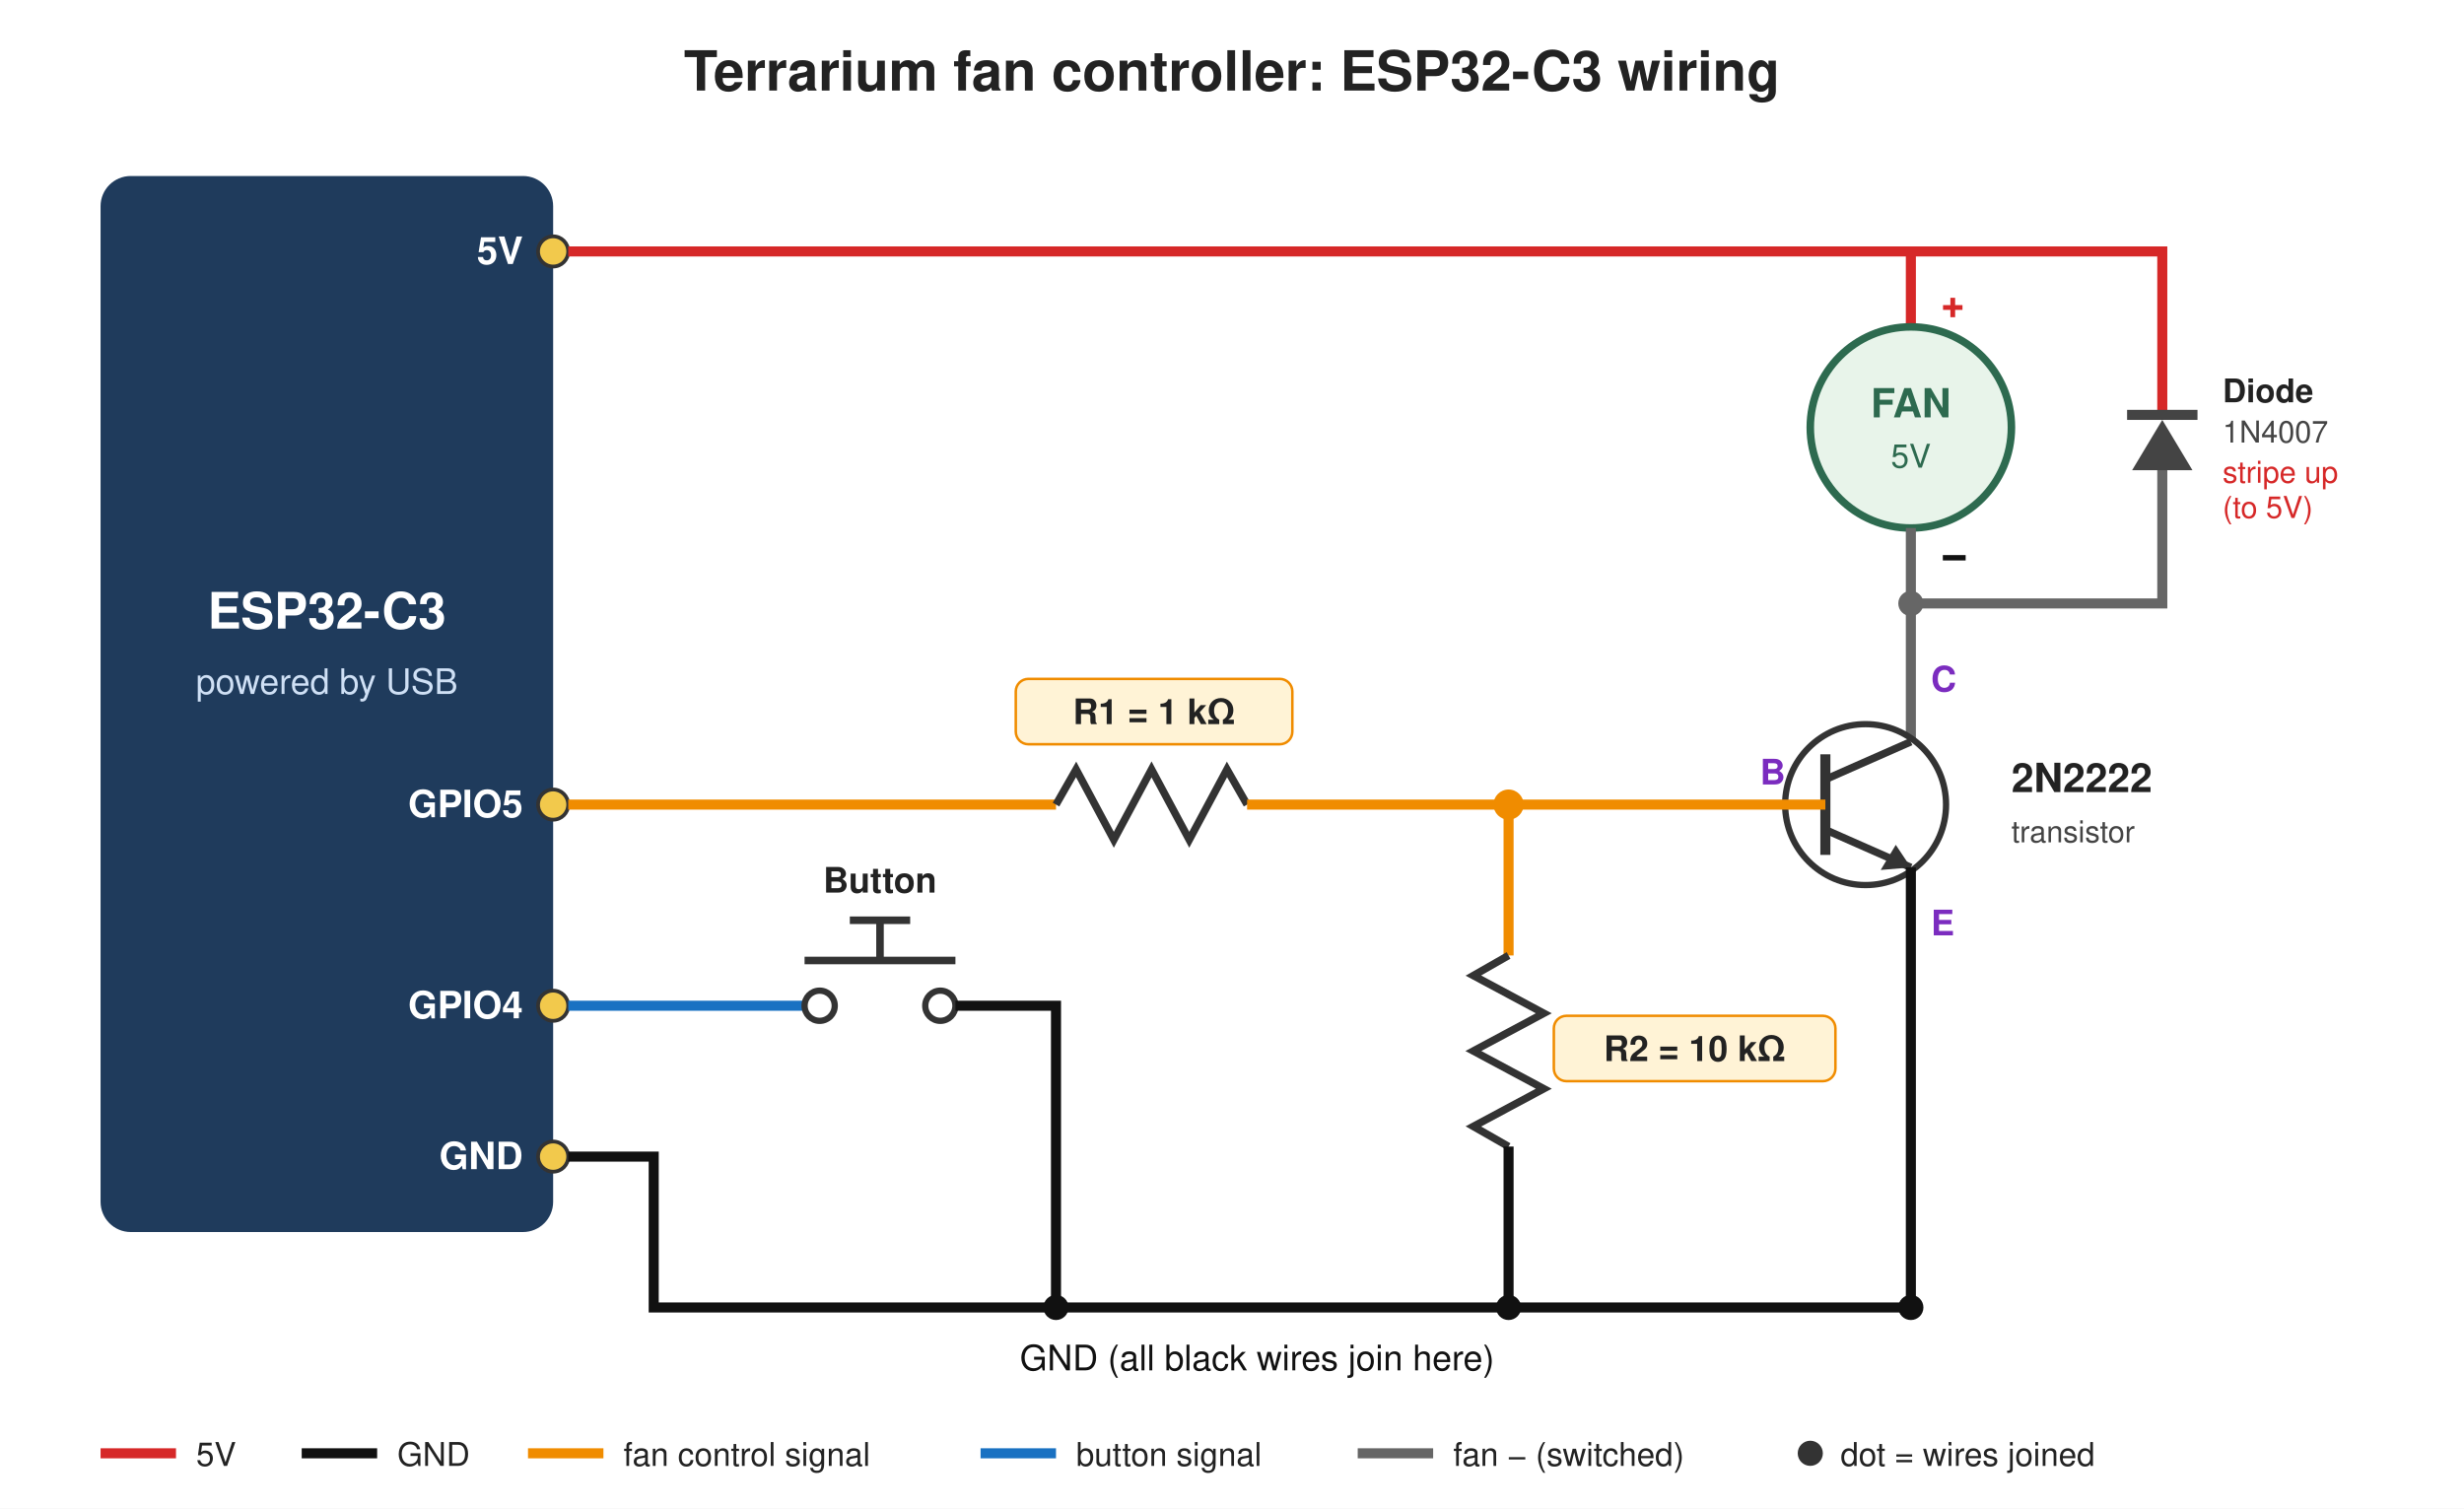
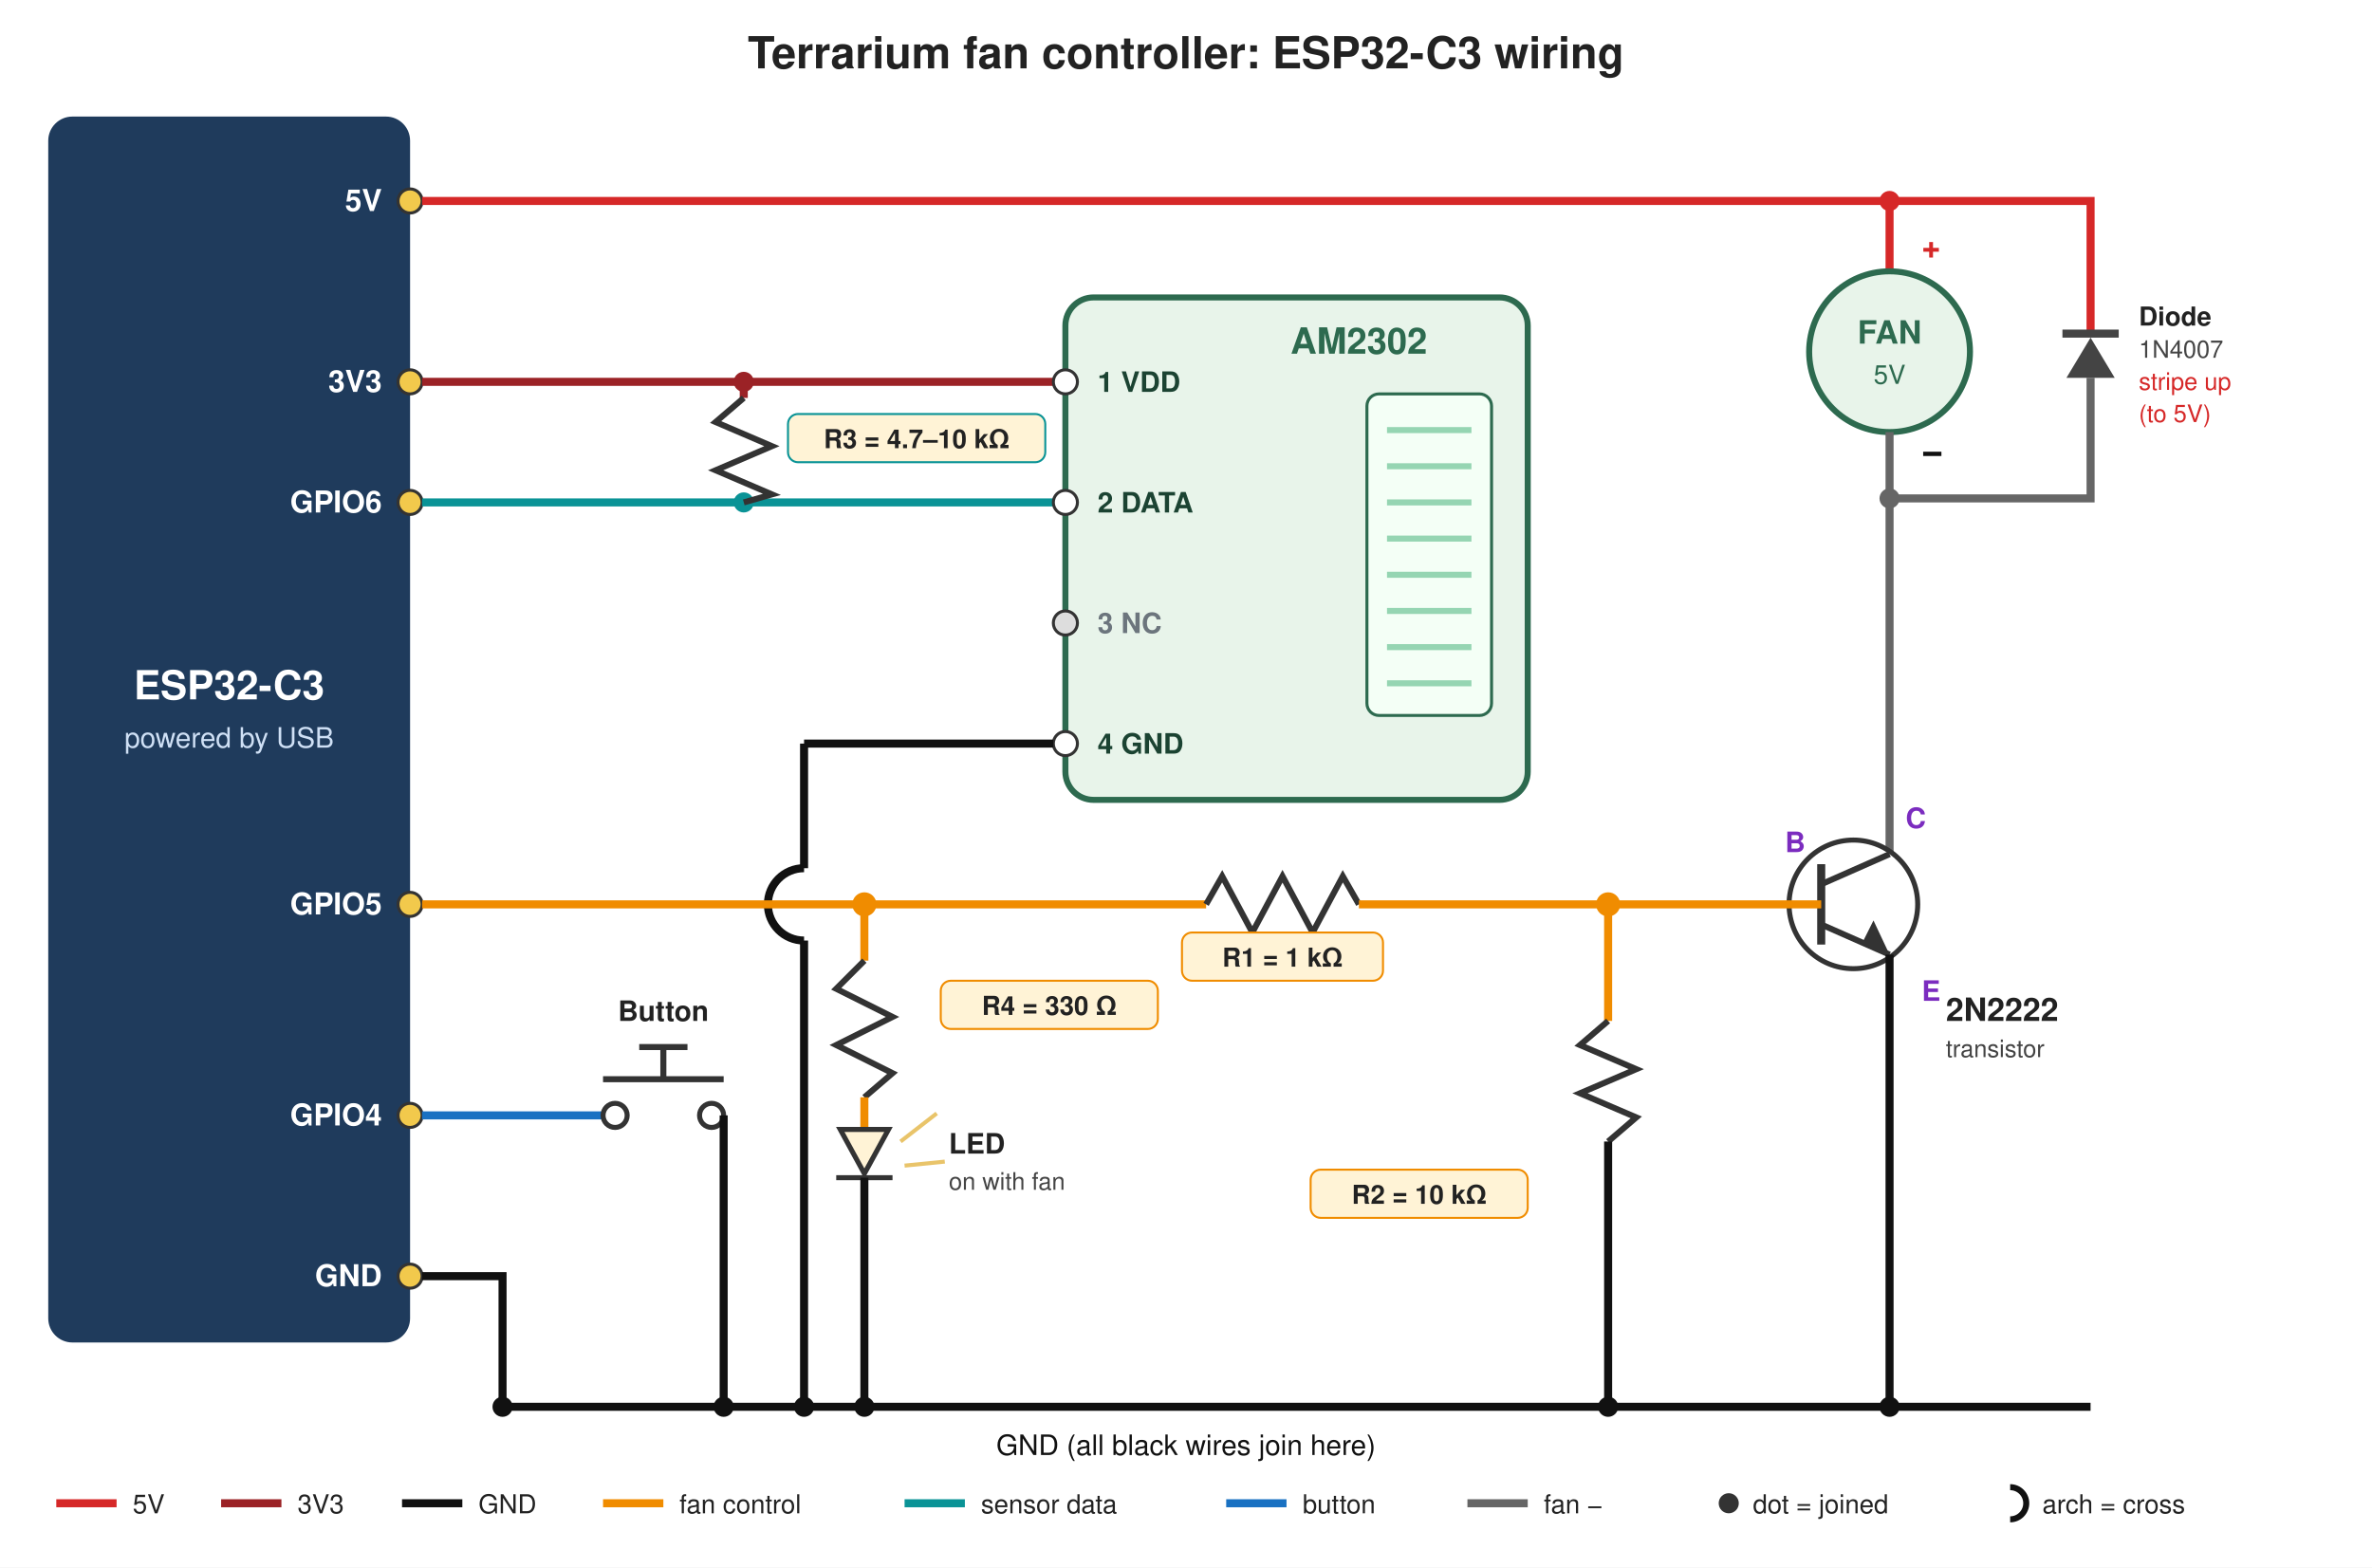
- <svg xmlns="http://www.w3.org/2000/svg" viewBox="0 0 980 600" width="980" height="600" font-family="Helvetica, Arial, sans-serif">
-   <rect width="980" height="600" fill="#ffffff" />
-   <text x="490" y="36" text-anchor="middle" font-size="22" font-weight="bold" fill="#222">Terrarium fan controller: ESP32-C3 wiring</text>
-   <rect x="40" y="70" width="180" height="420" rx="12" fill="#1f3b5c" />
-   <text x="130" y="250" text-anchor="middle" font-size="20" font-weight="bold" fill="#fff">ESP32-C3</text>
-   <text x="130" y="276" text-anchor="middle" font-size="14" fill="#cfe0f5">powered by USB</text>
+ <svg xmlns="http://www.w3.org/2000/svg" viewBox="0 0 1180 780" width="1180" height="780" font-family="Helvetica, Arial, sans-serif">
+   <rect width="1180" height="780" fill="#ffffff" />
+   <text x="590" y="34" text-anchor="middle" font-size="22" font-weight="bold" fill="#222">Terrarium fan controller: ESP32-C3 wiring</text>
+   <rect x="24" y="58" width="180" height="610" rx="12" fill="#1f3b5c" />
+   <text x="114" y="348" text-anchor="middle" font-size="20" font-weight="bold" fill="#fff">ESP32-C3</text>
+   <text x="114" y="372" text-anchor="middle" font-size="14" fill="#cfe0f5">powered by USB</text>
  <g font-size="15" font-weight="bold" fill="#fff" text-anchor="end">
-     <text x="208" y="105">5V</text>
-     <text x="208" y="325">GPIO5</text>
-     <text x="208" y="405">GPIO4</text>
-     <text x="208" y="465">GND</text>
+     <text x="190" y="105">5V</text>
+     <text x="190" y="195">3V3</text>
+     <text x="190" y="255">GPIO6</text>
+     <text x="190" y="455">GPIO5</text>
+     <text x="190" y="560">GPIO4</text>
+     <text x="190" y="640">GND</text>
  </g>
  <g fill="#f2c94c" stroke="#333" stroke-width="1.5">
-     <circle cx="220" cy="100" r="6" />
-     <circle cx="220" cy="320" r="6" />
-     <circle cx="220" cy="400" r="6" />
-     <circle cx="220" cy="460" r="6" />
+     <circle cx="204" cy="100" r="6" />
+     <circle cx="204" cy="190" r="6" />
+     <circle cx="204" cy="250" r="6" />
+     <circle cx="204" cy="450" r="6" />
+     <circle cx="204" cy="555" r="6" />
+     <circle cx="204" cy="635" r="6" />
  </g>
-   <polyline points="226,100 860,100 860,165" fill="none" stroke="#d62828" stroke-width="4" />
-   <line x1="760" y1="100" x2="760" y2="130" stroke="#d62828" stroke-width="4" />
-   <polyline points="226,460 260,460 260,520 760,520" fill="none" stroke="#111" stroke-width="4" />
-   <text x="500" y="545" text-anchor="middle" font-size="14" fill="#111">GND (all black wires join here)</text>
-   <circle cx="760" cy="170" r="40" fill="#e8f4ea" stroke="#2d6a4f" stroke-width="3" />
-   <text x="760" y="166" text-anchor="middle" font-size="16" font-weight="bold" fill="#2d6a4f">FAN</text>
-   <text x="760" y="186" text-anchor="middle" font-size="13" fill="#2d6a4f">5V</text>
-   <text x="772" y="126" font-size="16" font-weight="bold" fill="#d62828">+</text>
-   <text x="772" y="226" font-size="18" font-weight="bold" fill="#111">−</text>
-   <polyline points="760,210 760,295" fill="none" stroke="#666" stroke-width="4" />
-   <polyline points="760,240 860,240 860,185" fill="none" stroke="#666" stroke-width="4" />
-   <circle cx="760" cy="240" r="5" fill="#666" />
-   <polygon points="848,187 872,187 860,167" fill="#444" />
-   <line x1="846" y1="165" x2="874" y2="165" stroke="#444" stroke-width="4" />
-   <text x="884" y="160" font-size="13" font-weight="bold" fill="#222">Diode</text>
-   <text x="884" y="176" font-size="12" fill="#444">1N4007</text>
-   <text x="884" y="192" font-size="12" fill="#d62828">stripe up</text>
-   <text x="884" y="206" font-size="12" fill="#d62828">(to 5V)</text>
-   <circle cx="742" cy="320" r="32" fill="#fff" stroke="#333" stroke-width="2.5" />
-   <line x1="726" y1="300" x2="726" y2="340" stroke="#333" stroke-width="4" />
-   <line x1="726" y1="310" x2="760" y2="295" stroke="#333" stroke-width="3" />
-   <line x1="726" y1="330" x2="760" y2="345" stroke="#333" stroke-width="3" />
-   <polygon points="760,345 748,346 754,336" fill="#333" />
-   <line x1="760" y1="345" x2="760" y2="520" stroke="#111" stroke-width="4" />
-   <circle cx="760" cy="520" r="5" fill="#111" />
-   <text x="800" y="315" font-size="16" font-weight="bold" fill="#222">2N2222</text>
-   <text x="800" y="335" font-size="12" fill="#444">transistor</text>
+   <polyline points="210,100 1040,100 1040,166" fill="none" stroke="#d62828" stroke-width="4" />
+   <line x1="940" y1="100" x2="940" y2="135" stroke="#d62828" stroke-width="4" />
+   <circle cx="940" cy="100" r="5" fill="#d62828" />
+   <line x1="210" y1="190" x2="524" y2="190" stroke="#9b2226" stroke-width="4" />
+   <line x1="210" y1="250" x2="524" y2="250" stroke="#0a9396" stroke-width="4" />
+   <circle cx="370" cy="190" r="5" fill="#9b2226" />
+   <circle cx="370" cy="250" r="5" fill="#0a9396" />
+   <line x1="370" y1="190" x2="370" y2="198" stroke="#9b2226" stroke-width="4" />
+   <polyline points="370,198 356,210 384,222 356,234 384,246 370,250" fill="none" stroke="#333" stroke-width="3" />
+   <rect x="392" y="206" width="128" height="24" rx="5" fill="#fff3d6" stroke="#0a9396" />
+   <text x="456" y="223" text-anchor="middle" font-size="13" font-weight="bold" fill="#222">R3 = 4.7–10 kΩ</text>
+   <rect x="530" y="148" width="230" height="250" rx="14" fill="#e8f4ea" stroke="#2d6a4f" stroke-width="3" />
+   <text x="676" y="176" text-anchor="middle" font-size="18" font-weight="bold" fill="#2d6a4f">AM2302</text>
+   <rect x="680" y="196" width="62" height="160" rx="6" fill="#f4fff6" stroke="#2d6a4f" stroke-width="1.5" />
+   <g stroke="#95d5b2" stroke-width="3">
+     <line x1="690" y1="214" x2="732" y2="214" />
+     <line x1="690" y1="232" x2="732" y2="232" />
+     <line x1="690" y1="250" x2="732" y2="250" />
+     <line x1="690" y1="268" x2="732" y2="268" />
+     <line x1="690" y1="286" x2="732" y2="286" />
+     <line x1="690" y1="304" x2="732" y2="304" />
+     <line x1="690" y1="322" x2="732" y2="322" />
+     <line x1="690" y1="340" x2="732" y2="340" />
+   </g>
+   <g fill="#fff" stroke="#333" stroke-width="1.5">
+     <circle cx="530" cy="190" r="6" />
+     <circle cx="530" cy="250" r="6" />
+     <circle cx="530" cy="310" r="6" fill="#ddd" />
+     <circle cx="530" cy="370" r="6" />
+   </g>
+   <g font-size="14" font-weight="bold" fill="#1b4332">
+     <text x="546" y="195">1  VDD</text>
+     <text x="546" y="255">2  DATA</text>
+     <text x="546" y="315" fill="#6c757d">3  NC</text>
+     <text x="546" y="375">4  GND</text>
+   </g>
+   <line x1="400" y1="370" x2="524" y2="370" stroke="#111" stroke-width="4" />
+   <line x1="400" y1="370" x2="400" y2="432" stroke="#111" stroke-width="4" />
+   <path d="M 400 432 A 16 16 0 0 0 400 468" fill="none" stroke="#111" stroke-width="4" />
+   <line x1="400" y1="468" x2="400" y2="700" stroke="#111" stroke-width="4" />
+   <circle cx="400" cy="700" r="5" fill="#111" />
+   <circle cx="940" cy="175" r="40" fill="#e8f4ea" stroke="#2d6a4f" stroke-width="3" />
+   <text x="940" y="171" text-anchor="middle" font-size="16" font-weight="bold" fill="#2d6a4f">FAN</text>
+   <text x="940" y="191" text-anchor="middle" font-size="13" fill="#2d6a4f">5V</text>
+   <text x="956" y="128" font-size="16" font-weight="bold" fill="#d62828">+</text>
+   <text x="956" y="230" font-size="18" font-weight="bold" fill="#111">−</text>
+   <polyline points="940,215 940,425" fill="none" stroke="#666" stroke-width="4" />
+   <polyline points="940,248 1040,248 1040,188" fill="none" stroke="#666" stroke-width="4" />
+   <circle cx="940" cy="248" r="5" fill="#666" />
+   <polygon points="1028,188 1052,188 1040,168" fill="#444" />
+   <line x1="1026" y1="166" x2="1054" y2="166" stroke="#444" stroke-width="4" />
+   <text x="1064" y="162" font-size="13" font-weight="bold" fill="#222">Diode</text>
+   <text x="1064" y="178" font-size="12" fill="#444">1N4007</text>
+   <text x="1064" y="194" font-size="12" fill="#d62828">stripe up</text>
+   <text x="1064" y="210" font-size="12" fill="#d62828">(to 5V)</text>
+   <circle cx="922" cy="450" r="32" fill="#fff" stroke="#333" stroke-width="2.5" />
+   <line x1="906" y1="430" x2="906" y2="470" stroke="#333" stroke-width="4" />
+   <line x1="906" y1="440" x2="940" y2="425" stroke="#333" stroke-width="3" />
+   <line x1="906" y1="460" x2="940" y2="475" stroke="#333" stroke-width="3" />
+   <polygon points="940,475 926,470 932,458" fill="#333" />
+   <line x1="940" y1="475" x2="940" y2="700" stroke="#111" stroke-width="4" />
+   <circle cx="940" cy="700" r="5" fill="#111" />
+   <text x="968" y="508" font-size="16" font-weight="bold" fill="#222">2N2222</text>
+   <text x="968" y="526" font-size="12" fill="#444">transistor</text>
  <g font-size="14" font-weight="bold" fill="#7b2cbf">
-     <text x="768" y="275">C</text>
-     <text x="700" y="312">B</text>
-     <text x="768" y="372">E</text>
+     <text x="948" y="412">C</text>
+     <text x="888" y="424">B</text>
+     <text x="956" y="498">E</text>
  </g>
-   <line x1="226" y1="320" x2="420" y2="320" stroke="#f08c00" stroke-width="4" />
-   <polyline points="420,320 428,306 443,334 458,306 473,334 488,306 496,320" fill="none" stroke="#333" stroke-width="3" />
-   <line x1="496" y1="320" x2="726" y2="320" stroke="#f08c00" stroke-width="4" />
-   <rect x="404" y="270" width="110" height="26" rx="5" fill="#fff3d6" stroke="#f08c00" />
-   <text x="459" y="288" text-anchor="middle" font-size="14" font-weight="bold" fill="#222">R1 = 1 kΩ</text>
-   <circle cx="600" cy="320" r="6" fill="#f08c00" />
-   <line x1="600" y1="320" x2="600" y2="380" stroke="#f08c00" stroke-width="4" />
-   <polyline points="600,380 586,388 614,403 586,418 614,433 586,448 600,456" fill="none" stroke="#333" stroke-width="3" />
-   <line x1="600" y1="456" x2="600" y2="520" stroke="#111" stroke-width="4" />
-   <circle cx="600" cy="520" r="5" fill="#111" />
-   <rect x="618" y="404" width="112" height="26" rx="5" fill="#fff3d6" stroke="#f08c00" />
-   <text x="674" y="422" text-anchor="middle" font-size="14" font-weight="bold" fill="#222">R2 = 10 kΩ</text>
-   <line x1="226" y1="400" x2="320" y2="400" stroke="#1971c2" stroke-width="4" />
-   <circle cx="326" cy="400" r="6" fill="#fff" stroke="#333" stroke-width="2.5" />
-   <circle cx="374" cy="400" r="6" fill="#fff" stroke="#333" stroke-width="2.5" />
-   <line x1="320" y1="382" x2="380" y2="382" stroke="#333" stroke-width="3" />
-   <line x1="350" y1="382" x2="350" y2="366" stroke="#333" stroke-width="3" />
-   <line x1="338" y1="366" x2="362" y2="366" stroke="#333" stroke-width="3" />
-   <text x="350" y="355" text-anchor="middle" font-size="14" font-weight="bold" fill="#222">Button</text>
-   <polyline points="380,400 420,400 420,520" fill="none" stroke="#111" stroke-width="4" />
-   <circle cx="420" cy="520" r="5" fill="#111" />
+   <line x1="210" y1="450" x2="600" y2="450" stroke="#f08c00" stroke-width="4" />
+   <polyline points="600,450 608,436 623,464 638,436 653,464 668,436 676,450" fill="none" stroke="#333" stroke-width="3" />
+   <line x1="676" y1="450" x2="906" y2="450" stroke="#f08c00" stroke-width="4" />
+   <rect x="588" y="464" width="100" height="24" rx="5" fill="#fff3d6" stroke="#f08c00" />
+   <text x="638" y="481" text-anchor="middle" font-size="13" font-weight="bold" fill="#222">R1 = 1 kΩ</text>
+   <circle cx="800" cy="450" r="6" fill="#f08c00" />
+   <line x1="800" y1="450" x2="800" y2="508" stroke="#f08c00" stroke-width="4" />
+   <polyline points="800,508 786,520 814,532 786,544 814,556 800,568" fill="none" stroke="#333" stroke-width="3" />
+   <line x1="800" y1="568" x2="800" y2="700" stroke="#111" stroke-width="4" />
+   <circle cx="800" cy="700" r="5" fill="#111" />
+   <rect x="652" y="582" width="108" height="24" rx="5" fill="#fff3d6" stroke="#f08c00" />
+   <text x="706" y="599" text-anchor="middle" font-size="13" font-weight="bold" fill="#222">R2 = 10 kΩ</text>
+   <circle cx="430" cy="450" r="6" fill="#f08c00" />
+   <line x1="430" y1="450" x2="430" y2="478" stroke="#f08c00" stroke-width="4" />
+   <polyline points="430,478 416,492 444,506 416,520 444,534 430,546" fill="none" stroke="#333" stroke-width="3" />
+   <line x1="430" y1="546" x2="430" y2="562" stroke="#f08c00" stroke-width="4" />
+   <polygon points="418,562 442,562 430,584" fill="#fff3d6" stroke="#333" stroke-width="2.5" />
+   <line x1="416" y1="586" x2="444" y2="586" stroke="#333" stroke-width="2.5" />
+   <line x1="430" y1="586" x2="430" y2="700" stroke="#111" stroke-width="4" />
+   <circle cx="430" cy="700" r="5" fill="#111" />
+   <line x1="448" y1="568" x2="466" y2="554" stroke="#e9c46a" stroke-width="2" />
+   <line x1="450" y1="580" x2="470" y2="578" stroke="#e9c46a" stroke-width="2" />
+   <rect x="468" y="488" width="108" height="24" rx="5" fill="#fff3d6" stroke="#f08c00" />
+   <text x="522" y="505" text-anchor="middle" font-size="13" font-weight="bold" fill="#222">R4 = 330 Ω</text>
+   <text x="472" y="574" font-size="14" font-weight="bold" fill="#222">LED</text>
+   <text x="472" y="592" font-size="12" fill="#444">on with fan</text>
+   <line x1="210" y1="555" x2="300" y2="555" stroke="#1971c2" stroke-width="4" />
+   <circle cx="306" cy="555" r="6" fill="#fff" stroke="#333" stroke-width="2.5" />
+   <circle cx="354" cy="555" r="6" fill="#fff" stroke="#333" stroke-width="2.5" />
+   <line x1="300" y1="537" x2="360" y2="537" stroke="#333" stroke-width="3" />
+   <line x1="330" y1="537" x2="330" y2="521" stroke="#333" stroke-width="3" />
+   <line x1="318" y1="521" x2="342" y2="521" stroke="#333" stroke-width="3" />
+   <text x="330" y="508" text-anchor="middle" font-size="14" font-weight="bold" fill="#222">Button</text>
+   <line x1="360" y1="555" x2="360" y2="700" stroke="#111" stroke-width="4" />
+   <circle cx="360" cy="700" r="5" fill="#111" />
+   <polyline points="210,635 250,635 250,700" fill="none" stroke="#111" stroke-width="4" />
+   <circle cx="250" cy="700" r="5" fill="#111" />
+   <line x1="250" y1="700" x2="1040" y2="700" stroke="#111" stroke-width="4" />
+   <text x="590" y="724" text-anchor="middle" font-size="14" fill="#111">GND (all black wires join here)</text>
  <g font-size="13" fill="#222">
-     <line x1="40" y1="578" x2="70" y2="578" stroke="#d62828" stroke-width="4" />
-     <text x="78" y="583">5V</text>
-     <line x1="120" y1="578" x2="150" y2="578" stroke="#111" stroke-width="4" />
-     <text x="158" y="583">GND</text>
-     <line x1="210" y1="578" x2="240" y2="578" stroke="#f08c00" stroke-width="4" />
-     <text x="248" y="583">fan control signal</text>
-     <line x1="390" y1="578" x2="420" y2="578" stroke="#1971c2" stroke-width="4" />
-     <text x="428" y="583">button signal</text>
-     <line x1="540" y1="578" x2="570" y2="578" stroke="#666" stroke-width="4" />
-     <text x="578" y="583">fan − (switched)</text>
-     <circle cx="720" cy="578" r="5" fill="#333" />
-     <text x="732" y="583">dot = wires joined</text>
+     <line x1="28" y1="748" x2="58" y2="748" stroke="#d62828" stroke-width="4" />
+     <text x="66" y="753">5V</text>
+     <line x1="110" y1="748" x2="140" y2="748" stroke="#9b2226" stroke-width="4" />
+     <text x="148" y="753">3V3</text>
+     <line x1="200" y1="748" x2="230" y2="748" stroke="#111" stroke-width="4" />
+     <text x="238" y="753">GND</text>
+     <line x1="300" y1="748" x2="330" y2="748" stroke="#f08c00" stroke-width="4" />
+     <text x="338" y="753">fan control</text>
+     <line x1="450" y1="748" x2="480" y2="748" stroke="#0a9396" stroke-width="4" />
+     <text x="488" y="753">sensor data</text>
+     <line x1="610" y1="748" x2="640" y2="748" stroke="#1971c2" stroke-width="4" />
+     <text x="648" y="753">button</text>
+     <line x1="730" y1="748" x2="760" y2="748" stroke="#666" stroke-width="4" />
+     <text x="768" y="753">fan −</text>
+     <circle cx="860" cy="748" r="5" fill="#333" />
+     <text x="872" y="753">dot = joined</text>
+     <path d="M 1000 740 A 8 8 0 0 1 1000 756" fill="none" stroke="#111" stroke-width="3" />
+     <text x="1016" y="753">arch = cross</text>
  </g>
</svg>
